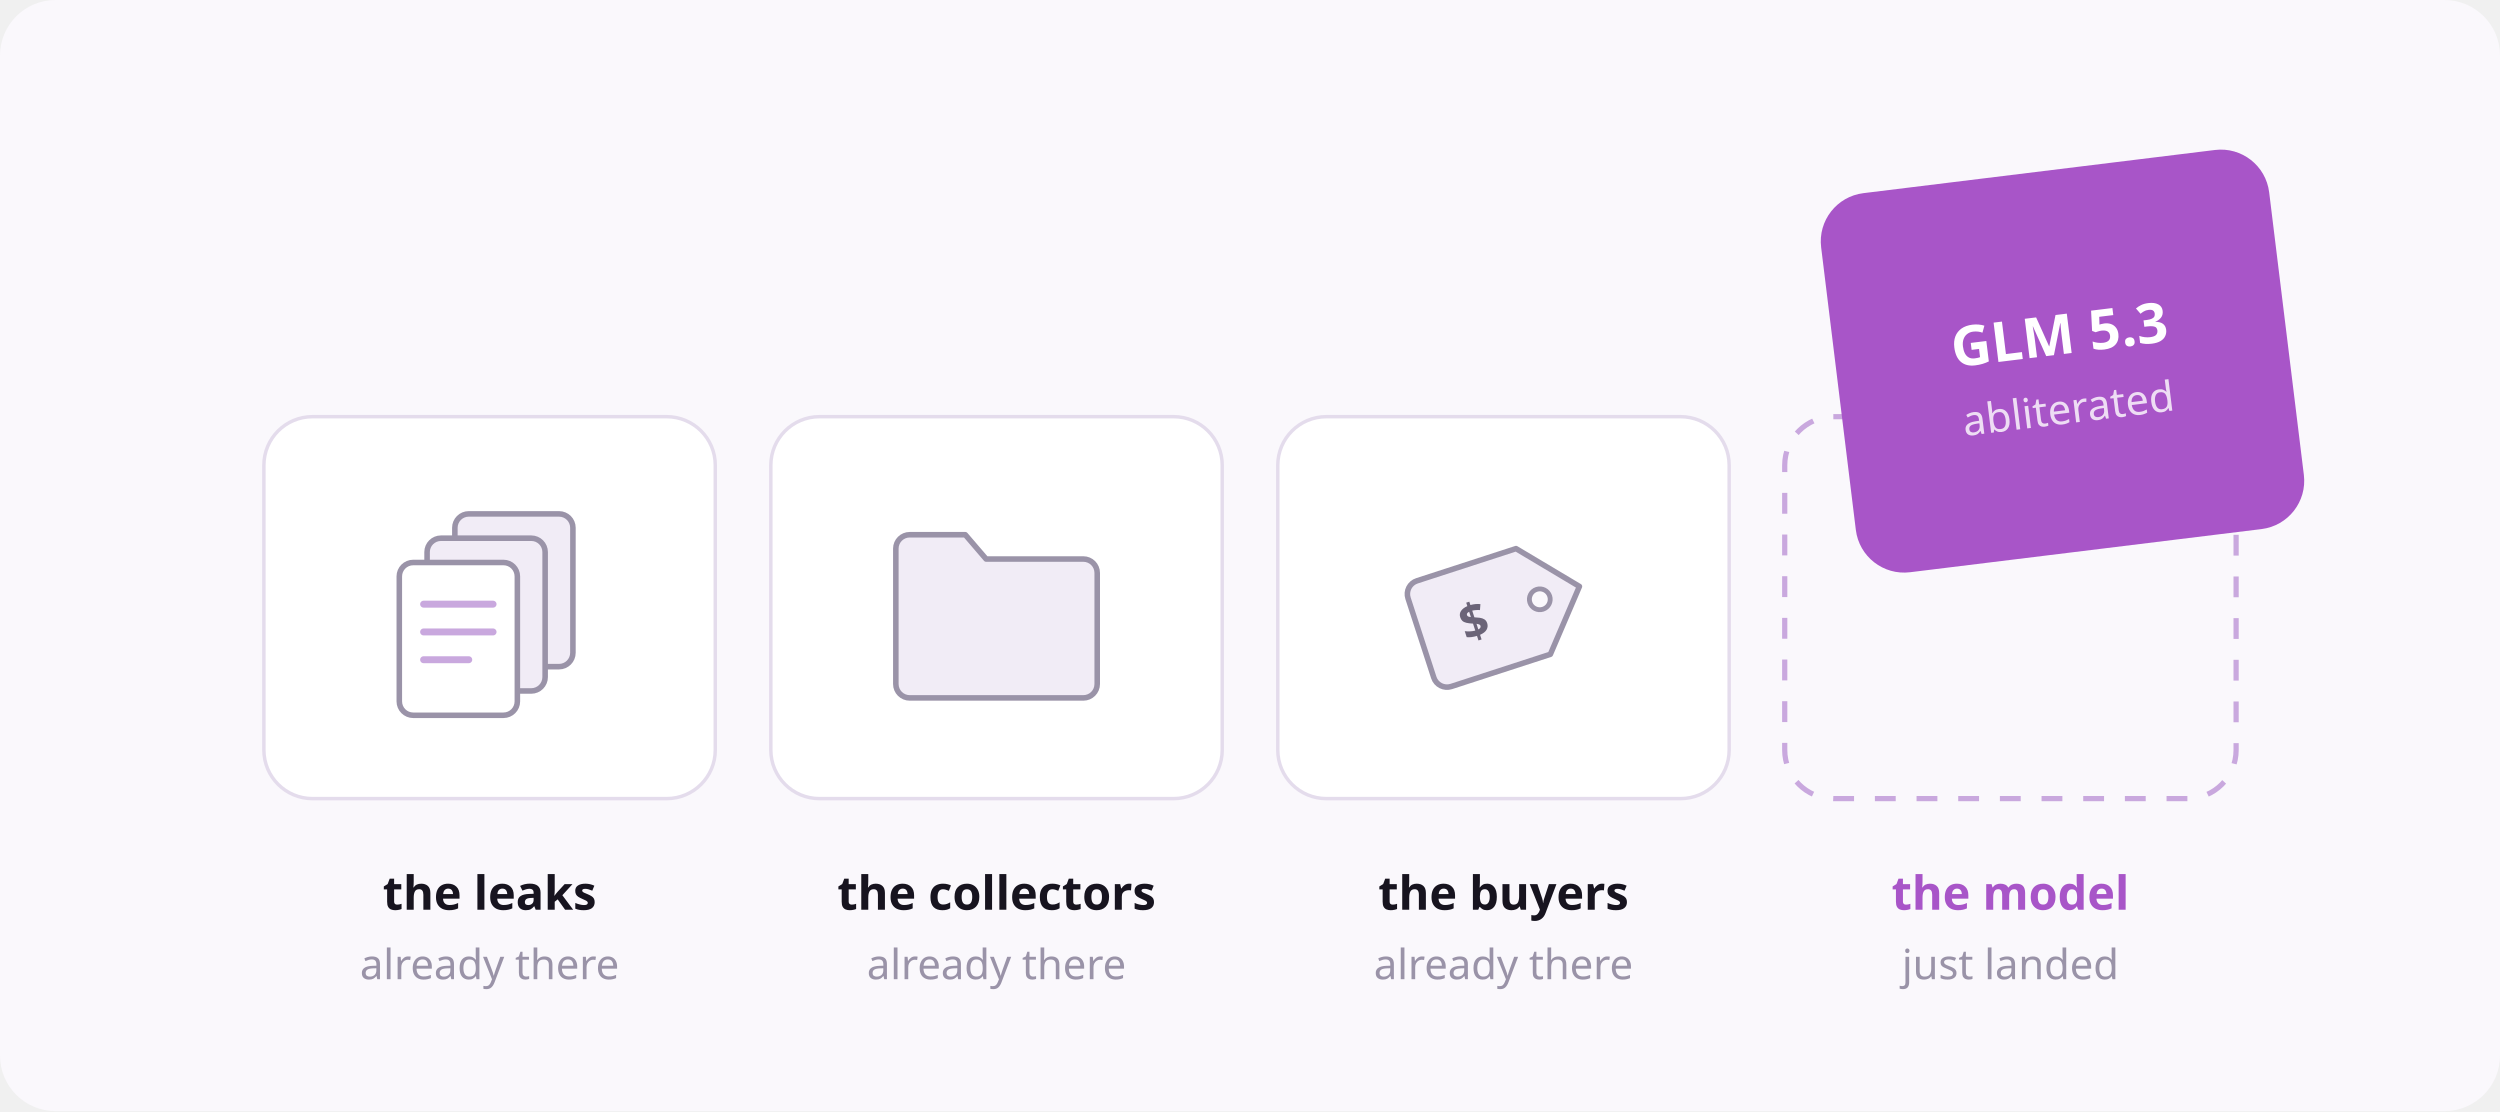
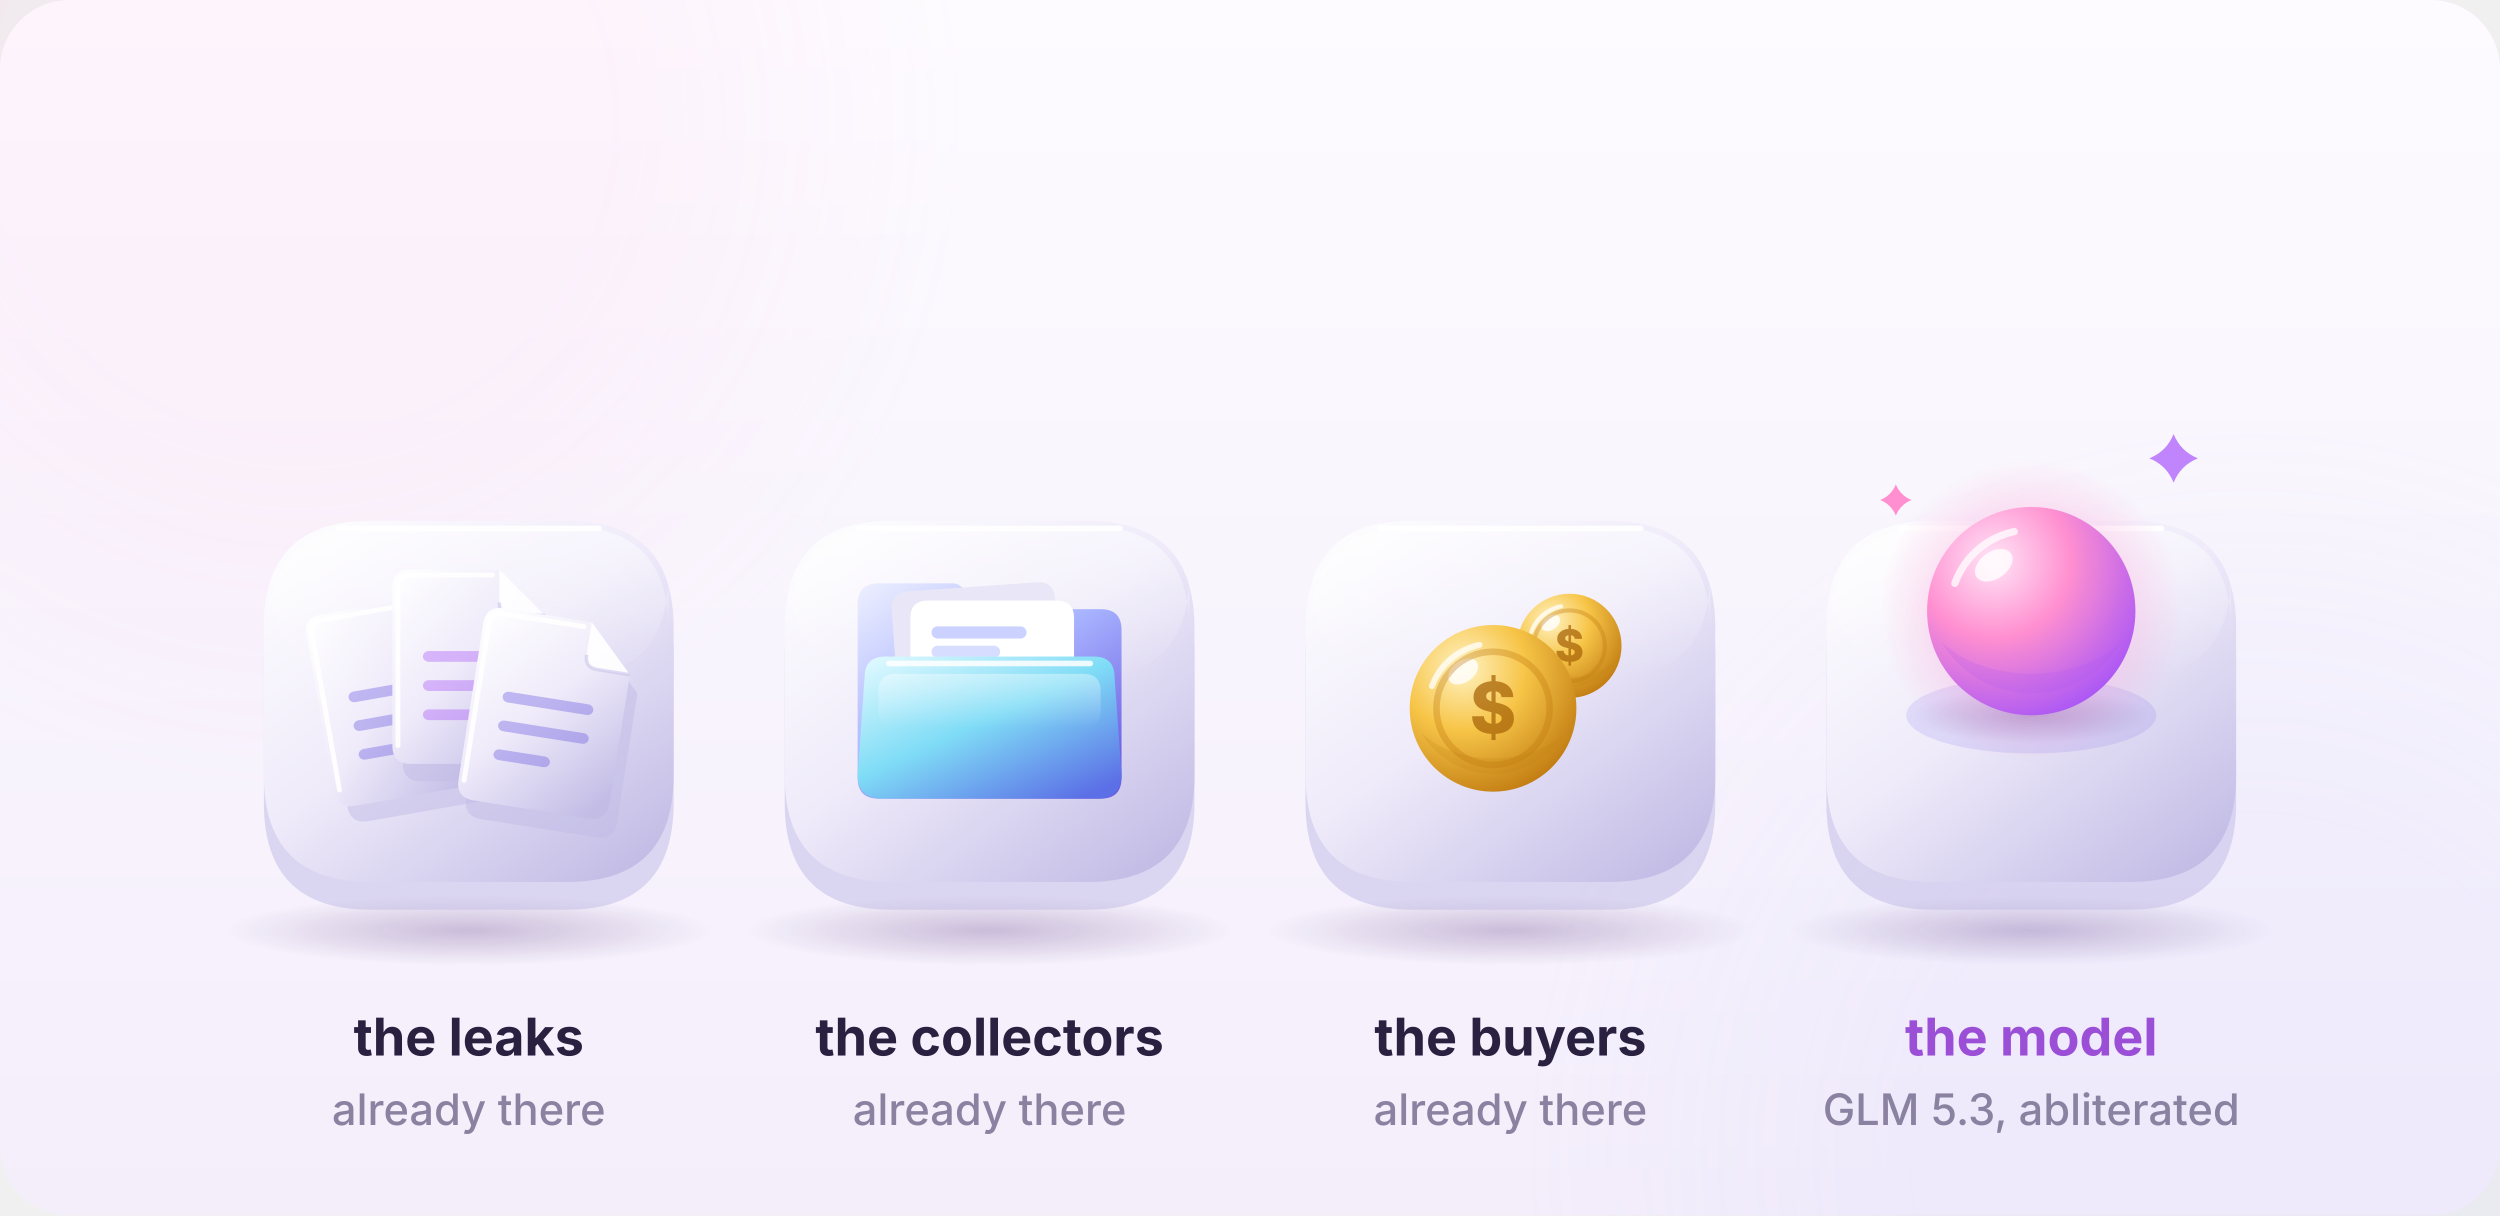
- <svg xmlns="http://www.w3.org/2000/svg" width="720" height="320" viewBox="0 0 720 320" fill="none" role="img" aria-label="Four pieces. The leaks, the collectors and the buyers were already there. The model is the missing piece, dropping into place.">
-   <rect width="720" height="320" rx="16" fill="#faf8fc" />
-   <g stroke="#e4dcec" fill="#ffffff">
-     <rect x="76" y="120" width="130" height="110" rx="14" />
-     <rect x="222" y="120" width="130" height="110" rx="14" />
-     <rect x="368" y="120" width="130" height="110" rx="14" />
-   </g>
-   <rect x="514" y="120" width="130" height="110" rx="14" stroke="#c9a8de" stroke-width="1.5" stroke-dasharray="6 6" />
-   <g stroke="#9a93a8" stroke-width="1.6" stroke-linejoin="round">
-     <rect x="131" y="148" width="34" height="44" rx="4" fill="#f1ecf6" />
-     <rect x="123" y="155" width="34" height="44" rx="4" fill="#f1ecf6" />
-     <rect x="115" y="162" width="34" height="44" rx="4" fill="#ffffff" />
-   </g>
-   <g stroke="#c9a8de" stroke-width="2" stroke-linecap="round">
-     <path d="M122 174h20M122 182h20M122 190h13" />
-   </g>
-   <path d="M258 158a4 4 0 0 1 4-4h16l6 7h28a4 4 0 0 1 4 4v32a4 4 0 0 1-4 4h-50a4 4 0 0 1-4-4z" fill="#f1ecf6" stroke="#9a93a8" stroke-width="1.6" stroke-linejoin="round" />
-   <g transform="rotate(-18 433 176)">
-     <path d="M412 160h30l14 16-14 16h-30a4 4 0 0 1-4-4v-24a4 4 0 0 1 4-4z" fill="#f1ecf6" stroke="#9a93a8" stroke-width="1.6" stroke-linejoin="round" />
-     <circle cx="444" cy="176" r="3" fill="#faf8fc" stroke="#9a93a8" stroke-width="1.4" />
-     <text x="424" y="181" text-anchor="middle" font-family="ui-sans-serif,system-ui,sans-serif" font-size="14" font-weight="600" fill="#6b6478">$</text>
-   </g>
-   <g transform="rotate(-7 594 104)">
-     <rect x="529" y="49" width="130" height="110" rx="14" fill="#a855c8" />
-     <text x="594" y="102" text-anchor="middle" font-family="ui-sans-serif,system-ui,sans-serif" font-size="16" font-weight="700" fill="#ffffff">GLM 5.3</text>
-     <text x="594" y="122" text-anchor="middle" font-family="ui-sans-serif,system-ui,sans-serif" font-size="12" fill="#ffffff" fill-opacity="0.8">abliterated</text>
-   </g>
-   <g font-family="ui-sans-serif,system-ui,sans-serif" text-anchor="middle">
-     <text x="141" y="262" font-size="13.5" font-weight="600" fill="#17141f">the leaks</text>
-     <text x="287" y="262" font-size="13.5" font-weight="600" fill="#17141f">the collectors</text>
-     <text x="433" y="262" font-size="13.5" font-weight="600" fill="#17141f">the buyers</text>
-     <text x="579" y="262" font-size="13.5" font-weight="600" fill="#a855c8">the model</text>
-     <text x="141" y="282" font-size="12" fill="#9a93a8">already there</text>
-     <text x="287" y="282" font-size="12" fill="#9a93a8">already there</text>
-     <text x="433" y="282" font-size="12" fill="#9a93a8">already there</text>
-     <text x="579" y="282" font-size="12" fill="#9a93a8">just landed</text>
-   </g>
+ <svg xmlns="http://www.w3.org/2000/svg" width="720" height="350" viewBox="0 0 720 350" fill="none" role="img" aria-label="The leaks, the collectors and the buyers were already there. The model is the missing piece, dropping into place.">
+   <defs>
+     <radialGradient id="s-pink" cx="32%" cy="26%" r="82%">
+       <stop offset="0" stop-color="#ffe6f7" />
+       <stop offset=".45" stop-color="#ff8fd0" />
+       <stop offset="1" stop-color="#a855f7" />
+     </radialGradient>
+     <linearGradient id="l-pink" x1="0" y1="0" x2=".85" y2="1">
+       <stop offset="0" stop-color="#ffe6f7" />
+       <stop offset=".5" stop-color="#ff8fd0" />
+       <stop offset="1" stop-color="#a855f7" />
+     </linearGradient>
+     <linearGradient id="v-pink" x1="0" y1="0" x2="0" y2="1">
+       <stop offset="0" stop-color="#ffe6f7" />
+       <stop offset="1" stop-color="#ff8fd0" />
+     </linearGradient>
+     <radialGradient id="a-pink">
+       <stop offset=".45" stop-color="#ff8fd0" stop-opacity=".38" />
+       <stop offset="1" stop-color="#ff8fd0" stop-opacity="0" />
+     </radialGradient>
+     <radialGradient id="s-lav" cx="32%" cy="26%" r="82%">
+       <stop offset="0" stop-color="#eef0ff" />
+       <stop offset=".45" stop-color="#a8b4ff" />
+       <stop offset="1" stop-color="#6a5ae0" />
+     </radialGradient>
+     <linearGradient id="l-lav" x1="0" y1="0" x2=".85" y2="1">
+       <stop offset="0" stop-color="#eef0ff" />
+       <stop offset=".5" stop-color="#a8b4ff" />
+       <stop offset="1" stop-color="#6a5ae0" />
+     </linearGradient>
+     <linearGradient id="v-lav" x1="0" y1="0" x2="0" y2="1">
+       <stop offset="0" stop-color="#eef0ff" />
+       <stop offset="1" stop-color="#a8b4ff" />
+     </linearGradient>
+     <radialGradient id="a-lav">
+       <stop offset=".45" stop-color="#a8b4ff" stop-opacity=".38" />
+       <stop offset="1" stop-color="#a8b4ff" stop-opacity="0" />
+     </radialGradient>
+     <radialGradient id="s-pearl" cx="32%" cy="26%" r="82%">
+       <stop offset="0" stop-color="#ffffff" />
+       <stop offset=".45" stop-color="#efebfa" />
+       <stop offset="1" stop-color="#c3bde6" />
+     </radialGradient>
+     <linearGradient id="l-pearl" x1="0" y1="0" x2=".85" y2="1">
+       <stop offset="0" stop-color="#ffffff" />
+       <stop offset=".5" stop-color="#efebfa" />
+       <stop offset="1" stop-color="#c3bde6" />
+     </linearGradient>
+     <linearGradient id="v-pearl" x1="0" y1="0" x2="0" y2="1">
+       <stop offset="0" stop-color="#ffffff" />
+       <stop offset="1" stop-color="#efebfa" />
+     </linearGradient>
+     <radialGradient id="a-pearl">
+       <stop offset=".45" stop-color="#efebfa" stop-opacity=".38" />
+       <stop offset="1" stop-color="#efebfa" stop-opacity="0" />
+     </radialGradient>
+     <radialGradient id="s-mint" cx="32%" cy="26%" r="82%">
+       <stop offset="0" stop-color="#d2fff4" />
+       <stop offset=".45" stop-color="#57dbc5" />
+       <stop offset="1" stop-color="#158d98" />
+     </radialGradient>
+     <linearGradient id="l-mint" x1="0" y1="0" x2=".85" y2="1">
+       <stop offset="0" stop-color="#d2fff4" />
+       <stop offset=".5" stop-color="#57dbc5" />
+       <stop offset="1" stop-color="#158d98" />
+     </linearGradient>
+     <linearGradient id="v-mint" x1="0" y1="0" x2="0" y2="1">
+       <stop offset="0" stop-color="#d2fff4" />
+       <stop offset="1" stop-color="#57dbc5" />
+     </linearGradient>
+     <radialGradient id="a-mint">
+       <stop offset=".45" stop-color="#57dbc5" stop-opacity=".38" />
+       <stop offset="1" stop-color="#57dbc5" stop-opacity="0" />
+     </radialGradient>
+     <radialGradient id="s-gold" cx="32%" cy="26%" r="82%">
+       <stop offset="0" stop-color="#fff3c4" />
+       <stop offset=".45" stop-color="#f7c548" />
+       <stop offset="1" stop-color="#c07a10" />
+     </radialGradient>
+     <linearGradient id="l-gold" x1="0" y1="0" x2=".85" y2="1">
+       <stop offset="0" stop-color="#fff3c4" />
+       <stop offset=".5" stop-color="#f7c548" />
+       <stop offset="1" stop-color="#c07a10" />
+     </linearGradient>
+     <linearGradient id="v-gold" x1="0" y1="0" x2="0" y2="1">
+       <stop offset="0" stop-color="#fff3c4" />
+       <stop offset="1" stop-color="#f7c548" />
+     </linearGradient>
+     <radialGradient id="a-gold">
+       <stop offset=".45" stop-color="#f7c548" stop-opacity=".38" />
+       <stop offset="1" stop-color="#f7c548" stop-opacity="0" />
+     </radialGradient>
+     <radialGradient id="s-coral" cx="32%" cy="26%" r="82%">
+       <stop offset="0" stop-color="#ffe3e6" />
+       <stop offset=".45" stop-color="#ff8a9a" />
+       <stop offset="1" stop-color="#d6455e" />
+     </radialGradient>
+     <linearGradient id="l-coral" x1="0" y1="0" x2=".85" y2="1">
+       <stop offset="0" stop-color="#ffe3e6" />
+       <stop offset=".5" stop-color="#ff8a9a" />
+       <stop offset="1" stop-color="#d6455e" />
+     </linearGradient>
+     <linearGradient id="v-coral" x1="0" y1="0" x2="0" y2="1">
+       <stop offset="0" stop-color="#ffe3e6" />
+       <stop offset="1" stop-color="#ff8a9a" />
+     </linearGradient>
+     <radialGradient id="a-coral">
+       <stop offset=".45" stop-color="#ff8a9a" stop-opacity=".38" />
+       <stop offset="1" stop-color="#ff8a9a" stop-opacity="0" />
+     </radialGradient>
+     <radialGradient id="s-sky" cx="32%" cy="26%" r="82%">
+       <stop offset="0" stop-color="#e6fbff" />
+       <stop offset=".45" stop-color="#7fdcf6" />
+       <stop offset="1" stop-color="#5b6fe6" />
+     </radialGradient>
+     <linearGradient id="l-sky" x1="0" y1="0" x2=".85" y2="1">
+       <stop offset="0" stop-color="#e6fbff" />
+       <stop offset=".5" stop-color="#7fdcf6" />
+       <stop offset="1" stop-color="#5b6fe6" />
+     </linearGradient>
+     <linearGradient id="v-sky" x1="0" y1="0" x2="0" y2="1">
+       <stop offset="0" stop-color="#e6fbff" />
+       <stop offset="1" stop-color="#7fdcf6" />
+     </linearGradient>
+     <radialGradient id="a-sky">
+       <stop offset=".45" stop-color="#7fdcf6" stop-opacity=".38" />
+       <stop offset="1" stop-color="#7fdcf6" stop-opacity="0" />
+     </radialGradient>
+     <radialGradient id="s-plum" cx="32%" cy="26%" r="82%">
+       <stop offset="0" stop-color="#c9b6ff" />
+       <stop offset=".45" stop-color="#7b5cd6" />
+       <stop offset="1" stop-color="#3b2672" />
+     </radialGradient>
+     <linearGradient id="l-plum" x1="0" y1="0" x2=".85" y2="1">
+       <stop offset="0" stop-color="#c9b6ff" />
+       <stop offset=".5" stop-color="#7b5cd6" />
+       <stop offset="1" stop-color="#3b2672" />
+     </linearGradient>
+     <linearGradient id="v-plum" x1="0" y1="0" x2="0" y2="1">
+       <stop offset="0" stop-color="#c9b6ff" />
+       <stop offset="1" stop-color="#7b5cd6" />
+     </linearGradient>
+     <radialGradient id="a-plum">
+       <stop offset=".45" stop-color="#7b5cd6" stop-opacity=".38" />
+       <stop offset="1" stop-color="#7b5cd6" stop-opacity="0" />
+     </radialGradient>
+     <radialGradient id="shadow">
+       <stop offset="0" stop-color="#4a2775" stop-opacity=".26" />
+       <stop offset="1" stop-color="#4a2775" stop-opacity="0" />
+     </radialGradient>
+     <linearGradient id="bg" x1="0" y1="0" x2="0" y2="1">
+       <stop offset="0" stop-color="#fdfbff" />
+       <stop offset="1" stop-color="#f4eefb" />
+     </linearGradient>
+     <linearGradient id="gloss" x1="0" y1="0" x2="0" y2="1">
+       <stop offset="0" stop-color="#fff" stop-opacity=".85" />
+       <stop offset="1" stop-color="#fff" stop-opacity="0" />
+     </linearGradient>
+     <linearGradient id="metal" x1="0" y1="0" x2="1" y2="1">
+       <stop offset="0" stop-color="#ffffff" />
+       <stop offset=".5" stop-color="#d9d6ef" />
+       <stop offset="1" stop-color="#8f88b8" />
+     </linearGradient>
+   </defs>
+   <style>
+ .float{animation:float 5.5s ease-in-out infinite}
+ .bob{animation:bob 3.2s ease-in-out infinite}
+ .pop{transform-box:fill-box;transform-origin:50% 100%;animation:pop .8s cubic-bezier(.34,1.56,.5,1) both}
+ .squish{transform-box:fill-box;transform-origin:50% 100%;animation:squish 2.6s cubic-bezier(.45,0,.55,1) infinite}
+ .shpulse{transform-box:fill-box;transform-origin:50% 50%;animation:shpulse 2.6s cubic-bezier(.45,0,.55,1) infinite}
+ .flow{stroke-dasharray:4 8;animation:flow 1.6s linear infinite}
+ .wobble{transform-box:fill-box;transform-origin:50% 90%;animation:wobble 3s ease-in-out infinite}
+ .nope{transform-box:fill-box;transform-origin:50% 50%;animation:nope 4s ease-in-out infinite}
+ .bounceback{animation:bounceback 4s cubic-bezier(.45,0,.55,1) infinite}
+ .glow{animation:glow 2.4s ease-in-out infinite}
+ .look{animation:look 6s ease-in-out infinite}
+ .blink{transform-box:fill-box;transform-origin:50% 50%;animation:blink 6s ease-in-out infinite}
+ .scan{animation:scan 5s ease-in-out infinite}
+ .fade{animation:fade 6s ease-in-out infinite}
+ .spin{transform-box:fill-box;transform-origin:50% 50%;animation:spin 40s linear infinite}
+ .dot{animation:dot 1.2s ease-in-out infinite}
+ .travel{animation:travel 4.5s cubic-bezier(.45,0,.55,1) infinite}
+ @keyframes float{0%,100%{transform:translateY(0)}50%{transform:translateY(-6px)}}
+ @keyframes bob{0%,100%{transform:translateY(0)}50%{transform:translateY(-3px)}}
+ @keyframes pop{0%{transform:scale(0);opacity:0}60%{transform:scale(1.1);opacity:1}80%{transform:scale(.96)}100%{transform:scale(1)}}
+ @keyframes squish{0%,100%{transform:translateY(-34px) scale(1,1)}42%{transform:translateY(0) scale(1,1)}50%{transform:translateY(0) scale(1.12,.86)}60%{transform:translateY(-6px) scale(.96,1.05)}}
+ @keyframes shpulse{0%,100%{transform:scale(.55);opacity:.5}42%,55%{transform:scale(1);opacity:1}}
+ @keyframes flow{to{stroke-dashoffset:-24}}
+ @keyframes wobble{0%,100%{transform:rotate(0)}20%{transform:rotate(-5deg)}40%{transform:rotate(4deg)}60%{transform:rotate(-2deg)}80%{transform:rotate(0)}}
+ @keyframes nope{0%,40%,100%{transform:translateX(0)}46%{transform:translateX(-7px)}52%{transform:translateX(6px)}58%{transform:translateX(-4px)}64%{transform:translateX(2px)}}
+ @keyframes bounceback{0%,100%{transform:translateX(0)}40%{transform:translateX(118px)}46%{transform:translateX(104px)}70%{transform:translateX(0)}}
+ @keyframes glow{0%,100%{opacity:.45}50%{opacity:1}}
+ @keyframes look{0%,100%{transform:translate(0,0)}20%{transform:translate(-7px,-2px)}45%{transform:translate(6px,2px)}70%{transform:translate(2px,-4px)}}
+ @keyframes blink{0%,46%,54%,100%{transform:scaleY(1)}50%{transform:scaleY(.08)}}
+ @keyframes scan{0%,100%{transform:translateY(0)}50%{transform:translateY(96px)}}
+ @keyframes fade{0%,100%{opacity:1}50%{opacity:.35}}
+ @keyframes spin{to{transform:rotate(360deg)}}
+ @keyframes dot{0%,100%{opacity:.3}50%{opacity:1}}
+ @keyframes travel{0%,100%{transform:translateX(0)}45%,55%{transform:translateX(128px)}}
+ @media (prefers-reduced-motion:reduce){*{animation:none!important}}
+ </style>
+   <rect width="720" height="350" rx="20" fill="url(#bg)" />
+   <circle cx="86" cy="35" r="193" fill="url(#a-pink)" opacity=".18" />
+   <circle cx="648" cy="332" r="210" fill="url(#a-lav)" opacity=".22" />
+   <ellipse cx="135" cy="268" rx="70" ry="10" fill="url(#shadow)" />
+   <path d="M106.68 158H163.32Q194 158 194 188.68V231.32Q194 262 163.32 262H106.68Q76 262 76 231.32V188.68Q76 158 106.68 158Z" fill="#c3bde6" fill-opacity=".55" />
+   <path d="M106.68 150H163.32Q194 150 194 180.68V223.32Q194 254 163.32 254H106.68Q76 254 76 223.32V180.68Q76 150 106.68 150Z" fill="url(#l-pearl)" />
+   <path d="M107.18 151.5H162.82Q192.5 151.5 192.5 181.18V165.5Q192.5 195.18 162.82 195.18H107.18Q77.5 195.18 77.5 165.5V181.18Q77.5 151.5 107.18 151.5Z" fill="url(#gloss)" fill-opacity=".55" />
+   <path d="M97.476 152.2H172.524" stroke="#fff" stroke-opacity=".9" stroke-width="1.6" stroke-linecap="round" />
+   <ellipse cx="285" cy="268" rx="70" ry="10" fill="url(#shadow)" />
+   <path d="M256.68 158H313.32Q344 158 344 188.68V231.32Q344 262 313.32 262H256.68Q226 262 226 231.32V188.68Q226 158 256.68 158Z" fill="#c3bde6" fill-opacity=".55" />
+   <path d="M256.68 150H313.32Q344 150 344 180.68V223.32Q344 254 313.32 254H256.68Q226 254 226 223.32V180.68Q226 150 256.68 150Z" fill="url(#l-pearl)" />
+   <path d="M257.18 151.5H312.82Q342.5 151.5 342.5 181.18V165.5Q342.5 195.18 312.82 195.18H257.18Q227.5 195.18 227.5 165.5V181.18Q227.5 151.5 257.18 151.5Z" fill="url(#gloss)" fill-opacity=".55" />
+   <path d="M247.476 152.2H322.524" stroke="#fff" stroke-opacity=".9" stroke-width="1.6" stroke-linecap="round" />
+   <ellipse cx="435" cy="268" rx="70" ry="10" fill="url(#shadow)" />
+   <path d="M406.68 158H463.32Q494 158 494 188.68V231.32Q494 262 463.32 262H406.68Q376 262 376 231.32V188.68Q376 158 406.68 158Z" fill="#c3bde6" fill-opacity=".55" />
+   <path d="M406.68 150H463.32Q494 150 494 180.68V223.32Q494 254 463.32 254H406.68Q376 254 376 223.32V180.68Q376 150 406.68 150Z" fill="url(#l-pearl)" />
+   <path d="M407.18 151.5H462.82Q492.5 151.5 492.5 181.18V165.5Q492.5 195.18 462.82 195.18H407.18Q377.5 195.18 377.5 165.5V181.18Q377.5 151.5 407.18 151.5Z" fill="url(#gloss)" fill-opacity=".55" />
+   <path d="M397.476 152.2H472.524" stroke="#fff" stroke-opacity=".9" stroke-width="1.6" stroke-linecap="round" />
+   <ellipse cx="585" cy="268" rx="70" ry="10" fill="url(#shadow)" />
+   <path d="M556.68 158H613.32Q644 158 644 188.68V231.32Q644 262 613.32 262H556.68Q526 262 526 231.32V188.68Q526 158 556.68 158Z" fill="#c3bde6" fill-opacity=".55" />
+   <path d="M556.68 150H613.32Q644 150 644 180.68V223.32Q644 254 613.32 254H556.68Q526 254 526 223.32V180.68Q526 150 556.68 150Z" fill="url(#l-pearl)" />
+   <path d="M557.18 151.5H612.82Q642.5 151.5 642.5 181.18V165.5Q642.5 195.18 612.82 195.18H557.18Q527.5 195.18 527.5 165.5V181.18Q527.5 151.5 557.18 151.5Z" fill="url(#gloss)" fill-opacity=".55" />
+   <path d="M547.476 152.2H622.524" stroke="#fff" stroke-opacity=".9" stroke-width="1.6" stroke-linecap="round" />
+   <g class="float" style="animation-delay:0s">
+     <g transform="translate(135 206)">
+       <g transform="rotate(-10)">
+         <path d="M-36.72 -36H-11.2L2 -22.8V14.72Q2 20 -3.28 20H-36.72Q-42 20 -42 14.72V-30.72Q-42 -36 -36.72 -36Z" fill="#c3bde6" fill-opacity=".5" transform="translate(3 5)" />
+         <path d="M-36.72 -36H-11.2L2 -22.8V14.72Q2 20 -3.28 20H-36.72Q-42 20 -42 14.72V-30.72Q-42 -36 -36.72 -36Z" fill="url(#l-pearl)" />
+         <path d="M-11.2 -36V-26.496Q-11.2 -22.8 -7.504 -22.8H2Z" fill="#fff" fill-opacity=".9" />
+         <path d="M-11.2 -26.496Q-11.2 -22.8 -7.504 -22.8H2" stroke="#c3bde6" stroke-opacity=".5" stroke-width="1" />
+         <rect x="-33.2" y="-12.5" width="26.4" height="3.1" rx="1.7" fill="#6a5ae0" fill-opacity=".38" />
+         <rect x="-33.2" y="-4.1" width="26.4" height="3.1" rx="1.7" fill="#6a5ae0" fill-opacity=".38" />
+         <rect x="-33.2" y="4.3" width="16.4" height="3.1" rx="1.7" fill="#6a5ae0" fill-opacity=".38" />
+         <path d="M-40.4 14.72V-30.72Q-40.4 -34.4 -36.72 -34.4H-13.2" stroke="#fff" stroke-opacity=".9" stroke-width="1.4" stroke-linecap="round" />
+       </g>
+       <path d="M-16.72 -42H8.8L22 -28.8V8.72Q22 14 16.72 14H-16.72Q-22 14 -22 8.72V-36.72Q-22 -42 -16.72 -42Z" fill="#c3bde6" fill-opacity=".5" transform="translate(3 5)" />
+       <path d="M-16.72 -42H8.8L22 -28.8V8.72Q22 14 16.72 14H-16.72Q-22 14 -22 8.72V-36.72Q-22 -42 -16.72 -42Z" fill="url(#l-pearl)" />
+       <path d="M8.8 -42V-32.496Q8.8 -28.8 12.496 -28.8H22Z" fill="#fff" fill-opacity=".9" />
+       <path d="M8.8 -32.496Q8.8 -28.8 12.496 -28.8H22" stroke="#c3bde6" stroke-opacity=".5" stroke-width="1" />
+       <rect x="-13.2" y="-18.5" width="26.4" height="3.1" rx="1.7" fill="#a855f7" fill-opacity=".38" />
+       <rect x="-13.2" y="-10.1" width="26.4" height="3.1" rx="1.7" fill="#a855f7" fill-opacity=".38" />
+       <rect x="-13.2" y="-1.7" width="16.4" height="3.1" rx="1.7" fill="#a855f7" fill-opacity=".38" />
+       <path d="M-20.4 8.72V-36.72Q-20.4 -40.4 -16.72 -40.4H6.8" stroke="#fff" stroke-opacity=".9" stroke-width="1.4" stroke-linecap="round" />
+       <g transform="rotate(9)">
+         <path d="M5.28 -32H30.8L44 -18.8V18.72Q44 24 38.72 24H5.28Q0 24 0 18.72V-26.72Q0 -32 5.28 -32Z" fill="#c3bde6" fill-opacity=".5" transform="translate(3 5)" />
+         <path d="M5.28 -32H30.8L44 -18.8V18.72Q44 24 38.72 24H5.28Q0 24 0 18.72V-26.72Q0 -32 5.28 -32Z" fill="url(#l-pearl)" />
+         <path d="M30.8 -32V-22.496Q30.8 -18.8 34.496 -18.8H44Z" fill="#fff" fill-opacity=".9" />
+         <path d="M30.8 -22.496Q30.8 -18.8 34.496 -18.8H44" stroke="#c3bde6" stroke-opacity=".5" stroke-width="1" />
+         <rect x="8.8" y="-8.5" width="26.4" height="3.1" rx="1.7" fill="#6a5ae0" fill-opacity=".38" />
+         <rect x="8.8" y="-0.1" width="26.4" height="3.1" rx="1.7" fill="#6a5ae0" fill-opacity=".38" />
+         <rect x="8.8" y="8.3" width="16.4" height="3.1" rx="1.7" fill="#6a5ae0" fill-opacity=".38" />
+         <path d="M1.6 18.72V-26.72Q1.6 -30.4 5.28 -30.4H28.8" stroke="#fff" stroke-opacity=".9" stroke-width="1.4" stroke-linecap="round" />
+       </g>
+     </g>
+   </g>
+   <g class="float" style="animation-delay:-1.2s">
+     <path d="M253 168H274.36Q277.4 168 279.68 173L282.72 175.44H317Q323 175.44 323 181.44V224Q323 230 317 230H253Q247 230 247 224V174Q247 168 253 168Z" fill="url(#l-lav)" />
+     <path d="M262.64 169.24H299.76Q304.76 169.24 304.76 174.24V201.44Q304.76 206.44 299.76 206.44H262.64Q257.64 206.44 257.64 201.44V174.24Q257.64 169.24 262.64 169.24Z" fill="#e9e6f7" transform="rotate(-4 277.4 186.6)" />
+     <path d="M267.2 172.96H304.32Q309.32 172.96 309.32 177.96V205.16Q309.32 210.16 304.32 210.16H267.2Q262.2 210.16 262.2 205.16V177.96Q262.2 172.96 267.2 172.96Z" fill="#fff" />
+     <rect x="268.28" y="180.4" width="27.36" height="3.5" rx="1.75" fill="#a8b4ff" fill-opacity=".6" />
+     <rect x="268.28" y="185.98" width="19.76" height="3.5" rx="1.75" fill="#a8b4ff" fill-opacity=".45" />
+     <path d="M249 195.08Q249 189.08 255 189.08H315Q321 189.08 321 195.08L323 223Q323 230 316 230H254Q247 230 247 223Z" fill="url(#l-sky)" />
+     <path d="M256 191.08H314" stroke="#fff" stroke-opacity=".85" stroke-width="1.6" stroke-linecap="round" />
+     <path d="M258 194.08H312Q317 194.08 317 199.08V204.63Q317 209.63 312 209.63H258Q253 209.63 253 204.63V199.08Q253 194.08 258 194.08Z" fill="url(#gloss)" fill-opacity=".45" />
+   </g>
+   <g class="float" style="animation-delay:-2.4s">
+     <circle cx="452" cy="186" r="15" fill="url(#s-gold)" />
+     <path d="M439.1 190.5A15 15 0 0 0 464.9 190.5A16.5 12.0 0 0 1 439.1 190.5Z" fill="#c07a10" fill-opacity=".18" />
+     <path d="M441.0 182.0A11.7 11.7 0 0 1 449.6 174.6" stroke="#fff" stroke-opacity=".75" stroke-width="1.2" stroke-linecap="round" />
+     <ellipse cx="446.6" cy="179.4" rx="3.0" ry="2.0" fill="#fff" fill-opacity=".8" transform="rotate(-35 446.6 179.4)" />
+     <circle cx="452" cy="186" r="10.2" stroke="#c07a10" stroke-opacity=".35" stroke-width="1.2" />
+     <text x="452" y="190.5" text-anchor="middle" font-family="ui-sans-serif,system-ui,-apple-system,'Segoe UI',sans-serif" font-size="12.75" font-weight="800" fill="#a8650a" fill-opacity=".75">$</text>
+     <circle cx="430" cy="204" r="24" fill="url(#s-gold)" />
+     <path d="M409.4 211.2A24 24 0 0 0 450.6 211.2A26.4 19.2 0 0 1 409.4 211.2Z" fill="#c07a10" fill-opacity=".18" />
+     <path d="M412.4 197.6A18.7 18.7 0 0 1 426.1 185.7" stroke="#fff" stroke-opacity=".75" stroke-width="1.7" stroke-linecap="round" />
+     <ellipse cx="421.4" cy="193.4" rx="4.8" ry="3.1" fill="#fff" fill-opacity=".8" transform="rotate(-35 421.4 193.4)" />
+     <circle cx="430" cy="204" r="16.3" stroke="#c07a10" stroke-opacity=".35" stroke-width="1.9" />
+     <text x="430" y="211.2" text-anchor="middle" font-family="ui-sans-serif,system-ui,-apple-system,'Segoe UI',sans-serif" font-size="20.4" font-weight="800" fill="#a8650a" fill-opacity=".75">$</text>
+   </g>
+   <ellipse cx="585" cy="206" rx="36" ry="11" fill="#6a5ae0" fill-opacity=".14" />
+   <g class="shpulse">
+     <ellipse cx="585" cy="206" rx="34" ry="8" fill="url(#shadow)" />
+   </g>
+   <g class="squish">
+     <circle cx="585" cy="176" r="43.5" fill="url(#a-pink)" />
+     <circle cx="585" cy="176" r="30" fill="url(#s-pink)" />
+     <path d="M559.2 185.0A30 30 0 0 0 610.8 185.0A33.0 24.0 0 0 1 559.2 185.0Z" fill="#a855f7" fill-opacity=".18" />
+     <path d="M563.0 168.0A23.4 23.4 0 0 1 580.1 153.1" stroke="#fff" stroke-opacity=".75" stroke-width="2.1" stroke-linecap="round" />
+     <ellipse cx="574.2" cy="162.8" rx="6.0" ry="3.9" fill="#fff" fill-opacity=".8" transform="rotate(-35 574.2 162.8)" />
+   </g>
+   <g class="glow">
+     <path d="M626 125.0Q628.0 130.0 633.0 132Q628.0 134.0 626 139.0Q624.0 134.0 619.0 132Q624.0 130.0 626 125.0Z" fill="#c084fc" />
+   </g>
+   <g class="glow" style="animation-delay:-1.2s">
+     <path d="M546 139.5Q547.3 142.7 550.5 144Q547.3 145.3 546 148.5Q544.7 145.3 541.5 144Q544.7 142.7 546 139.5Z" fill="#ff8fd0" />
+   </g>
+   <text x="135" y="304" text-anchor="middle" font-family="ui-sans-serif,system-ui,-apple-system,'Segoe UI',sans-serif" font-size="15" font-weight="650" fill="#2a2140">the leaks</text>
+   <text x="135" y="324" text-anchor="middle" font-family="ui-sans-serif,system-ui,-apple-system,'Segoe UI',sans-serif" font-size="12.5" font-weight="450" fill="#8a82a0">already there</text>
+   <text x="285" y="304" text-anchor="middle" font-family="ui-sans-serif,system-ui,-apple-system,'Segoe UI',sans-serif" font-size="15" font-weight="650" fill="#2a2140">the collectors</text>
+   <text x="285" y="324" text-anchor="middle" font-family="ui-sans-serif,system-ui,-apple-system,'Segoe UI',sans-serif" font-size="12.5" font-weight="450" fill="#8a82a0">already there</text>
+   <text x="435" y="304" text-anchor="middle" font-family="ui-sans-serif,system-ui,-apple-system,'Segoe UI',sans-serif" font-size="15" font-weight="650" fill="#2a2140">the buyers</text>
+   <text x="435" y="324" text-anchor="middle" font-family="ui-sans-serif,system-ui,-apple-system,'Segoe UI',sans-serif" font-size="12.5" font-weight="450" fill="#8a82a0">already there</text>
+   <text x="585" y="304" text-anchor="middle" font-family="ui-sans-serif,system-ui,-apple-system,'Segoe UI',sans-serif" font-size="15" font-weight="650" fill="#9b4fd6">the model</text>
+   <text x="585" y="324" text-anchor="middle" font-family="ui-sans-serif,system-ui,-apple-system,'Segoe UI',sans-serif" font-size="12.5" font-weight="450" fill="#8a82a0">GLM 5.3, abliterated</text>
</svg>
